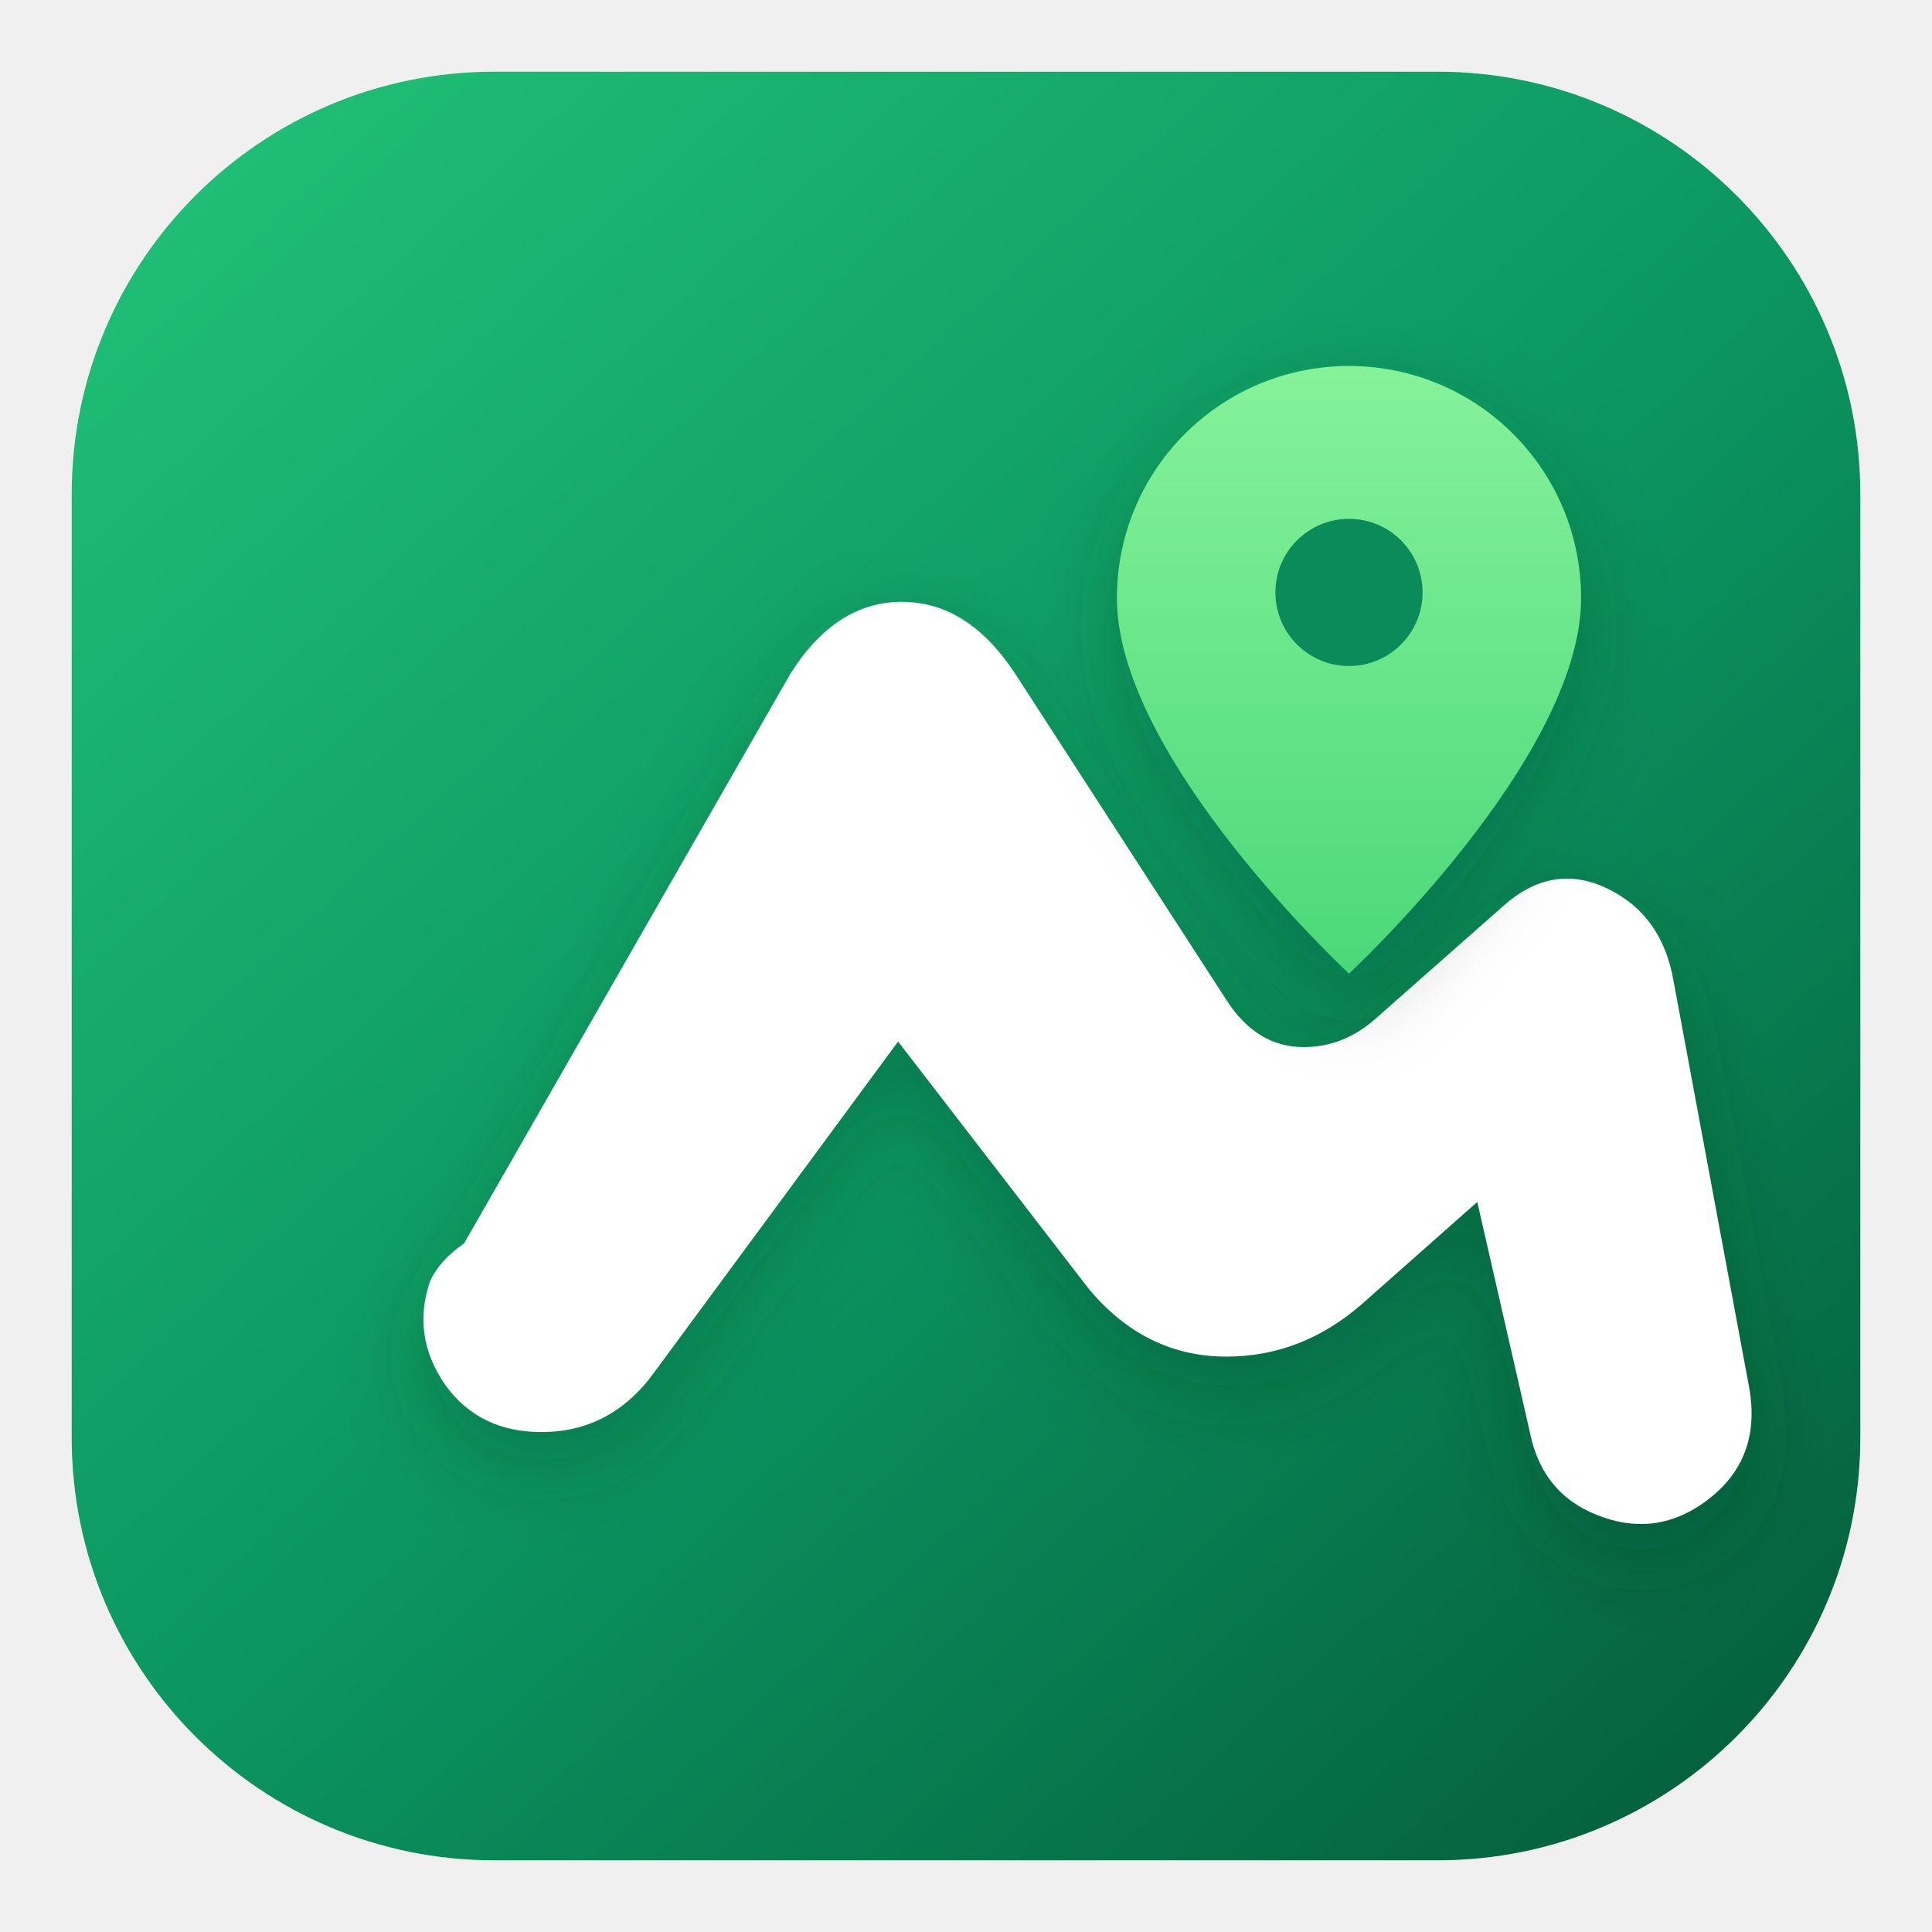
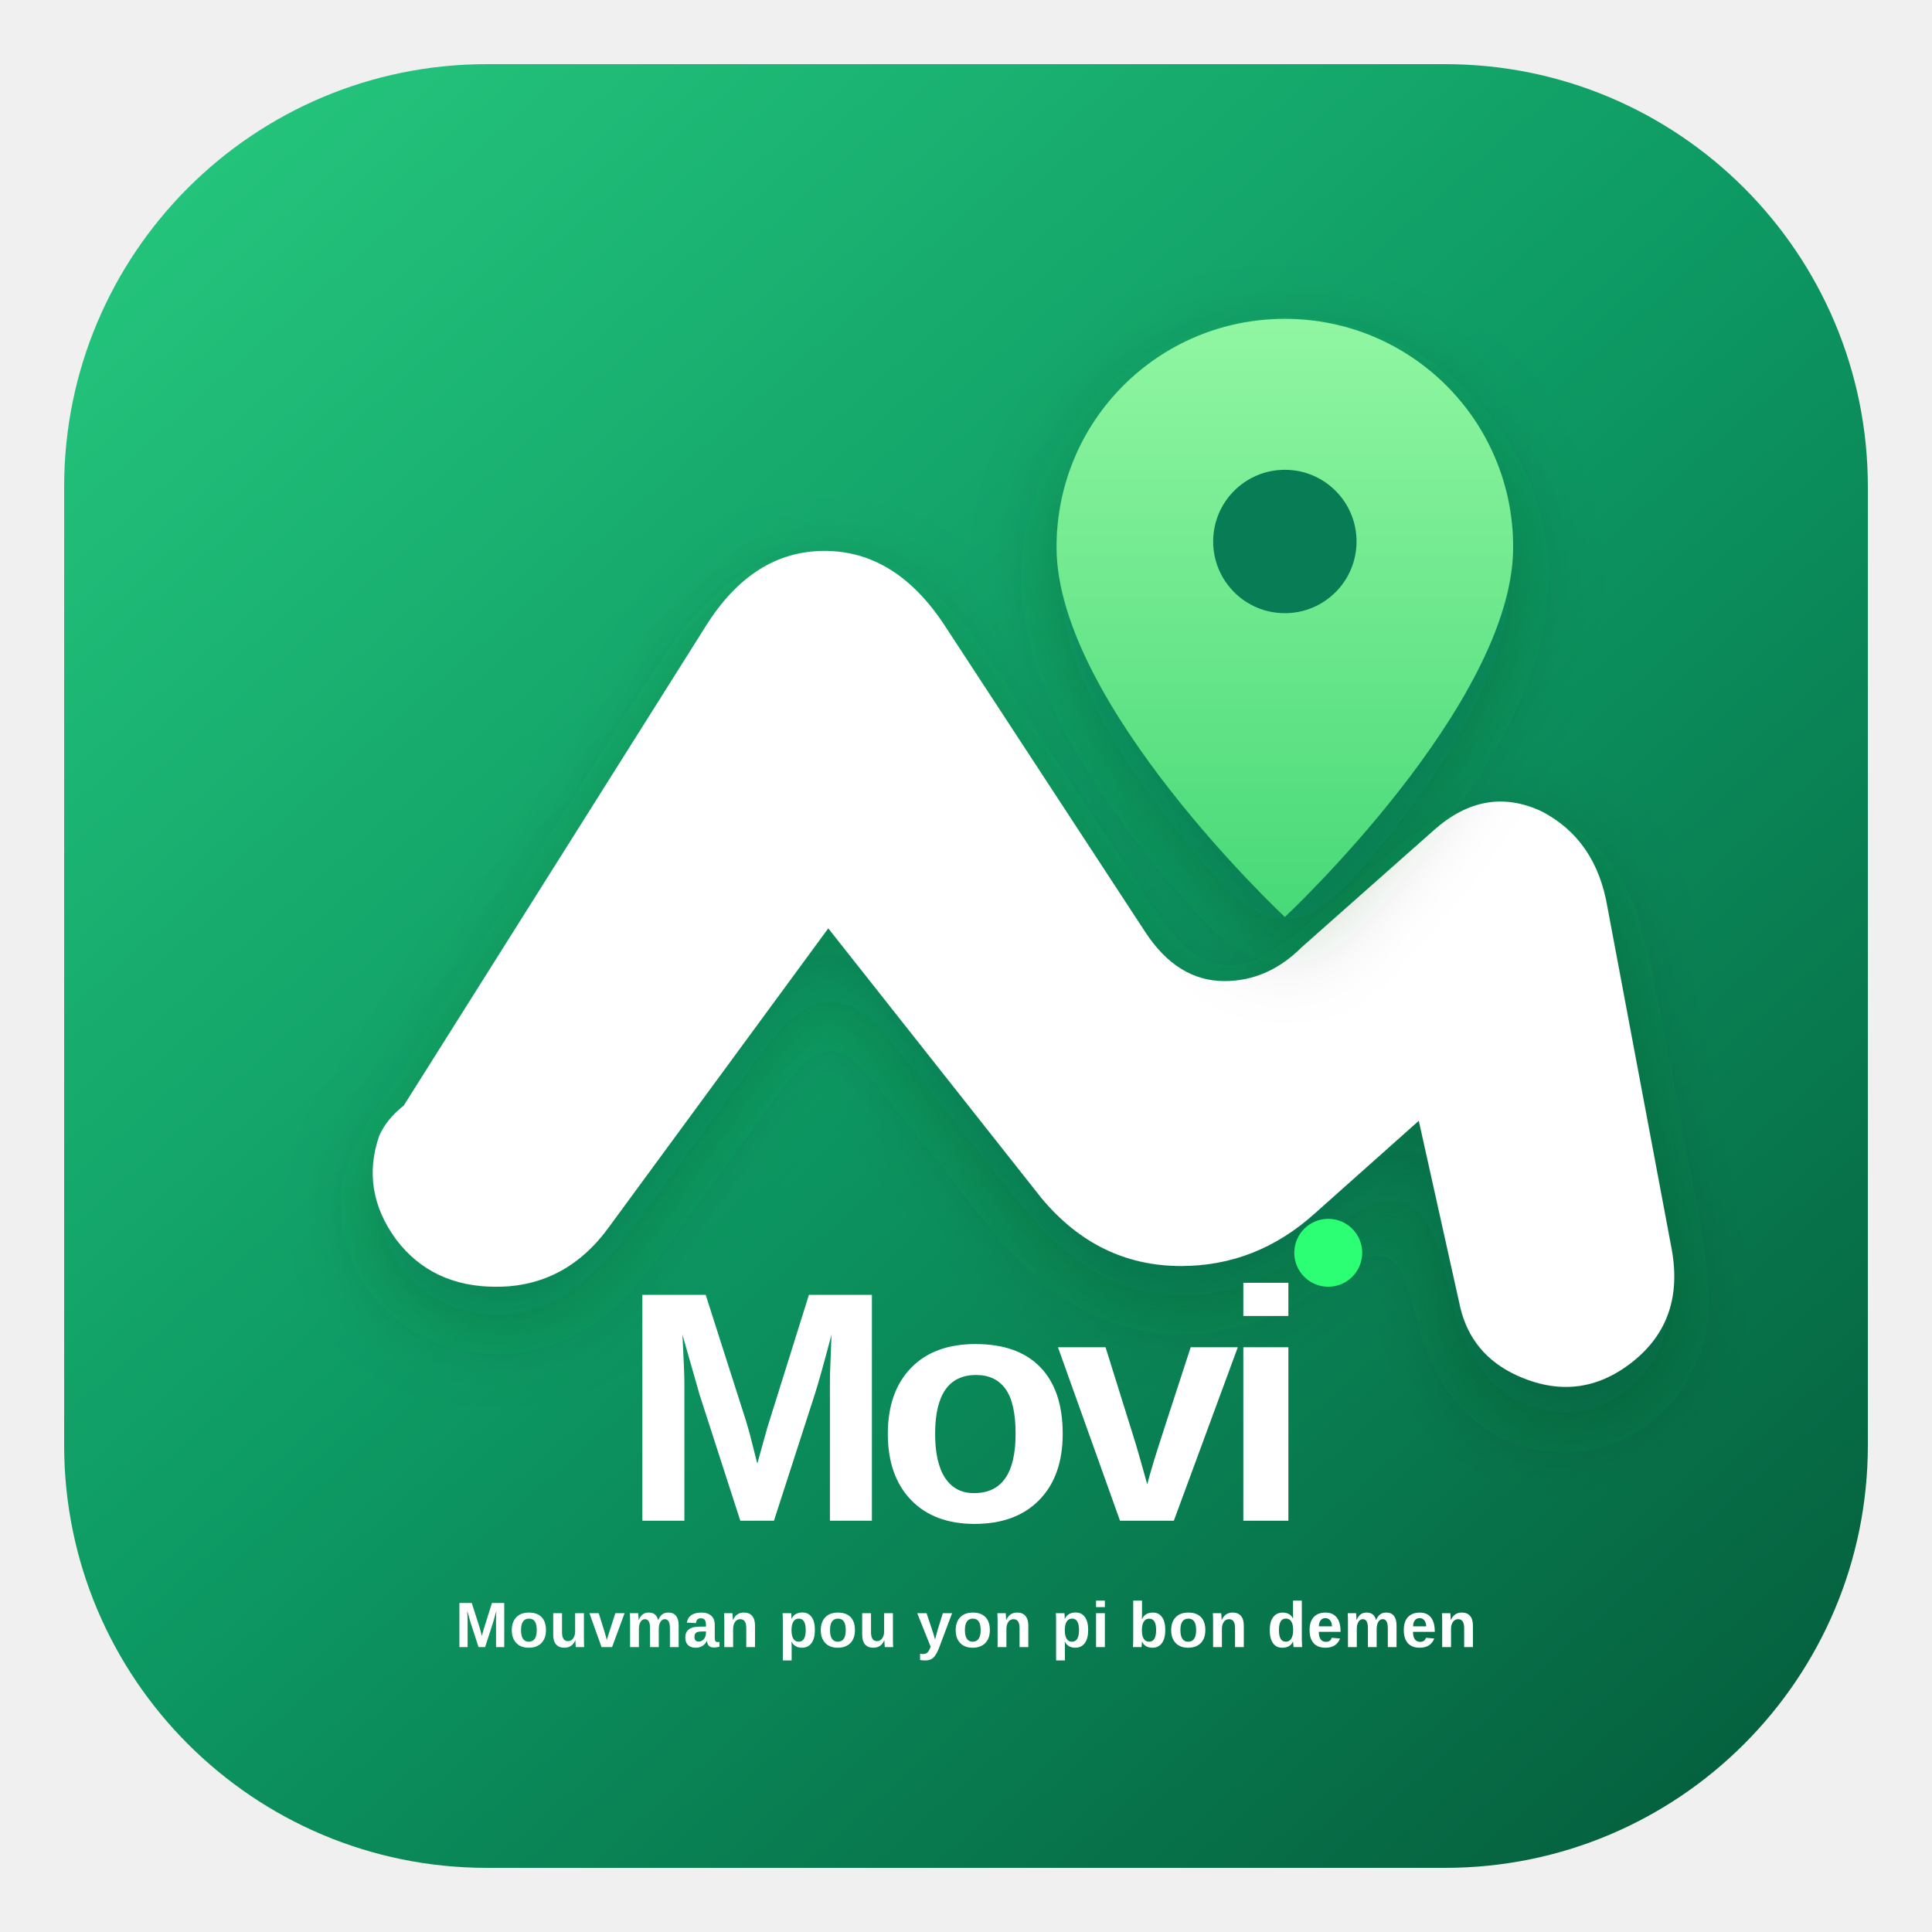
<svg xmlns="http://www.w3.org/2000/svg" viewBox="0 0 1024 1024" role="img" aria-label="MOVI app icon">
  <defs>
-     <linearGradient id="bg" x1="120" y1="90" x2="900" y2="940" gradientUnits="userSpaceOnUse">
-       <stop offset="0" stop-color="#1fbd76" />
-       <stop offset="0.52" stop-color="#0b9561" />
-       <stop offset="1" stop-color="#05623f" />
+     <linearGradient id="bg" x1="110" y1="70" x2="900" y2="960" gradientUnits="userSpaceOnUse">
+       <stop offset="0" stop-color="#24c47c" />
+       <stop offset="0.48" stop-color="#0d9963" />
+       <stop offset="1" stop-color="#05613f" />
    </linearGradient>
    <linearGradient id="pin" x1="0" y1="0" x2="0" y2="1">
-       <stop offset="0" stop-color="#86f29a" />
-       <stop offset="1" stop-color="#4bd879" />
+       <stop offset="0" stop-color="#91f6a2" />
+       <stop offset="1" stop-color="#48d978" />
    </linearGradient>
    <filter id="shadow" x="-30%" y="-30%" width="160%" height="160%">
-       <feDropShadow dx="0" dy="18" stdDeviation="22" flood-color="#003a29" flood-opacity="0.28" />
+       <feDropShadow dx="0" dy="18" stdDeviation="22" flood-color="#003a29" flood-opacity="0.25" />
    </filter>
  </defs>
-   <rect x="38" y="38" width="948" height="948" rx="224" fill="url(#bg)" />
-   <path d="M246 659 L419 357 Q443 319 478 319 Q513 319 538 357 L650 530 Q666 555 691 555 Q712 555 729 540 L797 480 Q823 457 852 471 Q881 485 887 520 L927 735 Q934 773 905 795 Q876 817 842 801 Q819 790 812 764 L783 637 L722 691 Q690 719 650 719 Q607 719 577 683 L476 552 L347 727 Q324 759 287 759 Q254 759 236 734 Q218 708 228 679 Q233 668 246 659 Z" fill="#fff" filter="url(#shadow)" />
-   <path d="M715 194 C647 194 592 249 592 317 C592 402 715 516 715 516 C715 516 838 402 838 317 C838 249 783 194 715 194 Z" fill="url(#pin)" filter="url(#shadow)" />
-   <circle cx="715" cy="314" r="39" fill="#0b8b5a" />
+   <rect x="34" y="34" width="956" height="956" rx="224" fill="url(#bg)" />
+   <path d="M214 586 L374 332 Q399 292 437 292 Q475 292 501 332 L607 494 Q624 520 649 520 Q672 520 690 502 L760 440 Q787 416 817 430 Q846 445 852 481 L886 662 Q893 700 865 722 Q837 744 804 729 Q780 718 774 693 L752 594 L697 643 Q666 671 626 671 Q582 671 552 635 L439 492 L323 650 Q300 682 263 682 Q229 682 210 657 Q191 631 201 602 Q205 593 214 586 Z" fill="#fff" filter="url(#shadow)" />
+   <path d="M681 169 C614 169 560 223 560 290 C560 373 681 486 681 486 C681 486 802 373 802 290 C802 223 748 169 681 169 Z" fill="url(#pin)" filter="url(#shadow)" />
+   <circle cx="681" cy="287" r="38" fill="#087d55" />
+   <text x="512" y="806" text-anchor="middle" fill="#fff" font-family="Arial, Helvetica, sans-serif" font-size="174" font-weight="900" letter-spacing="-10">Movi</text>
+   <circle cx="704" cy="664" r="18" fill="#2cff73" />
+   <text x="512" y="873" text-anchor="middle" fill="#fff" font-family="Arial, Helvetica, sans-serif" font-size="34" font-weight="600" letter-spacing="0.4">Mouvman pou yon pi bon demen</text>
</svg>
